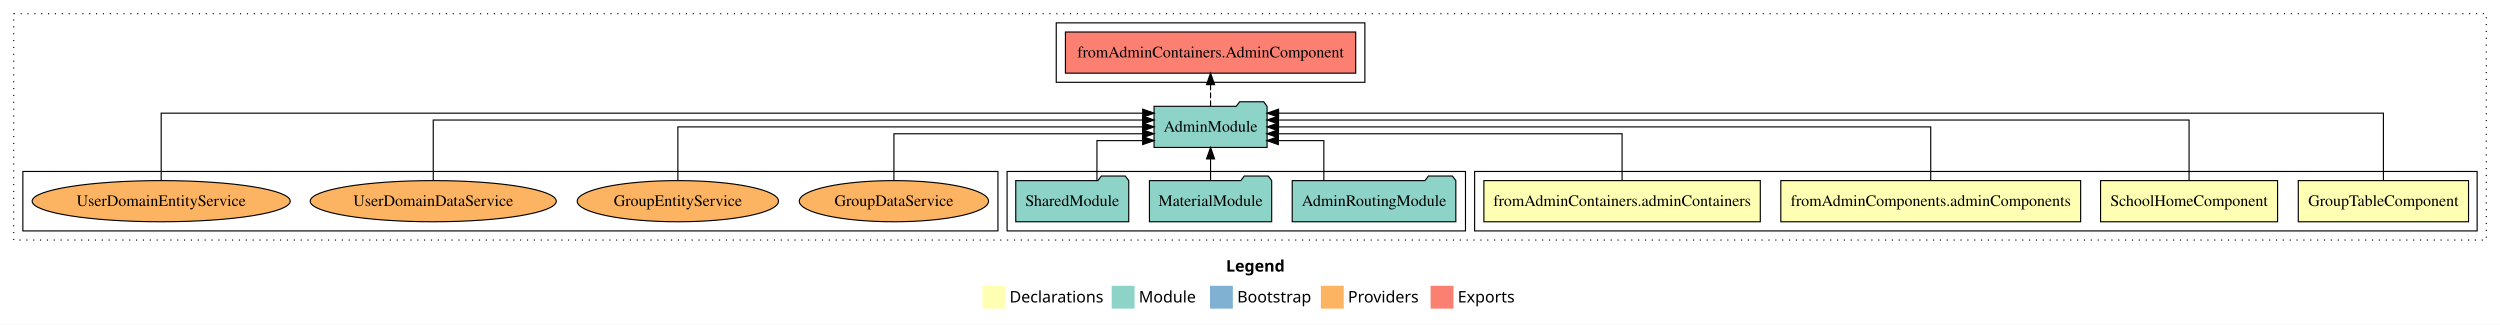
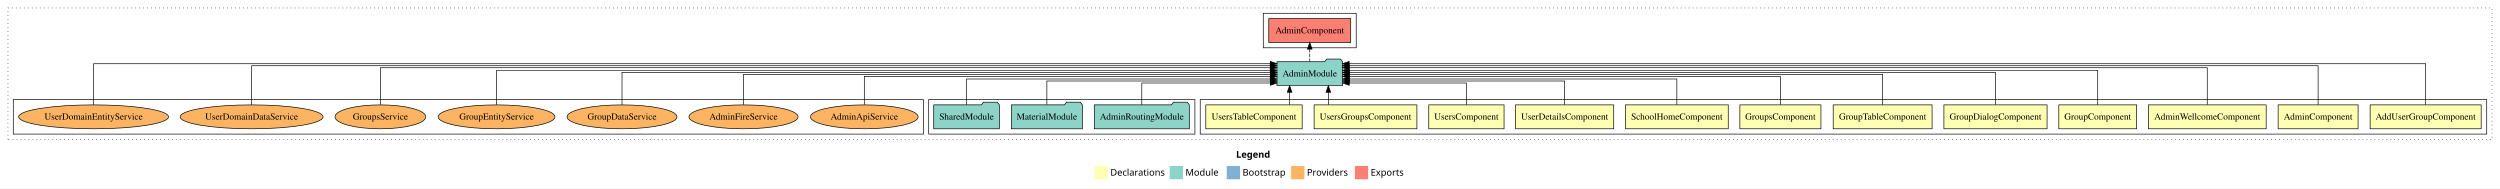
- <svg xmlns="http://www.w3.org/2000/svg" width="2187pt" height="284pt" viewBox="0.00 0.00 2187.00 284.00">
+ <svg xmlns="http://www.w3.org/2000/svg" width="3766pt" height="284pt" viewBox="0.00 0.00 3766.00 284.00">
  <g id="graph0" class="graph" transform="scale(1 1) rotate(0) translate(4 280)">
-     <polygon fill="white" stroke="transparent" points="-4,4 -4,-280 2183,-280 2183,4 -4,4" />
-     <text text-anchor="start" x="1068.51" y="-42.4" font-family="sans-serif" font-weight="bold" font-size="14.00">Legend</text>
-     <polygon fill="#ffffb3" stroke="transparent" points="855.5,-10 855.5,-30 875.5,-30 875.5,-10 855.5,-10" />
-     <text text-anchor="start" x="879.13" y="-15.4" font-family="sans-serif" font-size="14.00">  Declarations</text>
-     <polygon fill="#8dd3c7" stroke="transparent" points="968.5,-10 968.5,-30 988.5,-30 988.5,-10 968.5,-10" />
-     <text text-anchor="start" x="992.23" y="-15.4" font-family="sans-serif" font-size="14.00">  Module</text>
-     <polygon fill="#80b1d3" stroke="transparent" points="1054.5,-10 1054.5,-30 1074.5,-30 1074.5,-10 1054.5,-10" />
-     <text text-anchor="start" x="1078.28" y="-15.4" font-family="sans-serif" font-size="14.00">  Bootstrap</text>
-     <polygon fill="#fdb462" stroke="transparent" points="1151.5,-10 1151.5,-30 1171.5,-30 1171.5,-10 1151.5,-10" />
-     <text text-anchor="start" x="1175.17" y="-15.4" font-family="sans-serif" font-size="14.00">  Providers</text>
-     <polygon fill="#fb8072" stroke="transparent" points="1247.5,-10 1247.5,-30 1267.5,-30 1267.5,-10 1247.5,-10" />
-     <text text-anchor="start" x="1271.23" y="-15.4" font-family="sans-serif" font-size="14.00">  Exports</text>
+     <polygon fill="white" stroke="transparent" points="-4,4 -4,-280 3762,-280 3762,4 -4,4" />
+     <text text-anchor="start" x="1858.01" y="-42.4" font-family="sans-serif" font-weight="bold" font-size="14.00">Legend</text>
+     <polygon fill="#ffffb3" stroke="transparent" points="1645,-10 1645,-30 1665,-30 1665,-10 1645,-10" />
+     <text text-anchor="start" x="1668.63" y="-15.4" font-family="sans-serif" font-size="14.00">  Declarations</text>
+     <polygon fill="#8dd3c7" stroke="transparent" points="1758,-10 1758,-30 1778,-30 1778,-10 1758,-10" />
+     <text text-anchor="start" x="1781.73" y="-15.4" font-family="sans-serif" font-size="14.00">  Module</text>
+     <polygon fill="#80b1d3" stroke="transparent" points="1844,-10 1844,-30 1864,-30 1864,-10 1844,-10" />
+     <text text-anchor="start" x="1867.78" y="-15.4" font-family="sans-serif" font-size="14.00">  Bootstrap</text>
+     <polygon fill="#fdb462" stroke="transparent" points="1941,-10 1941,-30 1961,-30 1961,-10 1941,-10" />
+     <text text-anchor="start" x="1964.67" y="-15.4" font-family="sans-serif" font-size="14.00">  Providers</text>
+     <polygon fill="#fb8072" stroke="transparent" points="2037,-10 2037,-30 2057,-30 2057,-10 2037,-10" />
+     <text text-anchor="start" x="2060.73" y="-15.4" font-family="sans-serif" font-size="14.00">  Exports</text>
    <g id="clust1" class="cluster">
-       <polygon fill="none" stroke="black" stroke-dasharray="1,5" points="8,-70 8,-268 2171,-268 2171,-70 8,-70" />
+       <polygon fill="none" stroke="black" stroke-dasharray="1,5" points="8,-70 8,-268 3750,-268 3750,-70 8,-70" />
    </g>
    <g id="clust2" class="cluster">
-       <polygon fill="none" stroke="black" points="1286,-78 1286,-130 2163,-130 2163,-78 1286,-78" />
-     </g>
-     <g id="clust8" class="cluster">
-       <polygon fill="none" stroke="black" points="920,-208 920,-260 1190,-260 1190,-208 920,-208" />
-     </g>
-     <g id="clust7" class="cluster">
-       <polygon fill="none" stroke="black" points="877,-78 877,-130 1278,-130 1278,-78 877,-78" />
-     </g>
-     <g id="clust10" class="cluster">
-       <polygon fill="none" stroke="black" points="16,-78 16,-130 869,-130 869,-78 16,-78" />
+       <polygon fill="none" stroke="black" points="1804,-78 1804,-130 3742,-130 3742,-78 1804,-78" />
+     </g>
+     <g id="clust16" class="cluster">
+       <polygon fill="none" stroke="black" points="1899,-208 1899,-260 2039,-260 2039,-208 1899,-208" />
+     </g>
+     <g id="clust15" class="cluster">
+       <polygon fill="none" stroke="black" points="1395,-78 1395,-130 1796,-130 1796,-78 1395,-78" />
+     </g>
+     <g id="clust18" class="cluster">
+       <polygon fill="none" stroke="black" points="16,-78 16,-130 1387,-130 1387,-78 16,-78" />
    </g>
    <g id="node1" class="node">
-       <polygon fill="#ffffb3" stroke="black" points="2155.47,-122 2006.53,-122 2006.53,-86 2155.47,-86 2155.47,-122" />
-       <text text-anchor="middle" x="2081" y="-99.8" font-family="Times,serif" font-size="14.00">GroupTableComponent</text>
+       <polygon fill="#ffffb3" stroke="black" points="3733.63,-122 3566.37,-122 3566.37,-86 3733.63,-86 3733.63,-122" />
+       <text text-anchor="middle" x="3650" y="-99.8" font-family="Times,serif" font-size="14.00">AddUserGroupComponent</text>
+     </g>
+     <g id="node13" class="node">
+       <polygon fill="#8dd3c7" stroke="black" points="2018.44,-187 2015.44,-191 1994.44,-191 1991.44,-187 1919.56,-187 1919.56,-151 2018.44,-151 2018.44,-187" />
+       <text text-anchor="middle" x="1969" y="-164.8" font-family="Times,serif" font-size="14.00">AdminModule</text>
+     </g>
+     <g id="edge1" class="edge">
+       <path fill="none" stroke="black" d="M3650,-122.15C3650,-145.76 3650,-184 3650,-184 3650,-184 2028.4,-184 2028.4,-184" />
+       <polygon fill="black" stroke="black" points="2028.4,-180.5 2018.4,-184 2028.4,-187.5 2028.4,-180.5" />
+     </g>
+     <g id="node2" class="node">
+       <polygon fill="#ffffb3" stroke="black" points="3548.22,-122 3427.78,-122 3427.78,-86 3548.22,-86 3548.22,-122" />
+       <text text-anchor="middle" x="3488" y="-99.8" font-family="Times,serif" font-size="14.00">AdminComponent</text>
+     </g>
+     <g id="edge2" class="edge">
+       <path fill="none" stroke="black" d="M3488,-122.25C3488,-145.02 3488,-181 3488,-181 3488,-181 2028.25,-181 2028.25,-181" />
+       <polygon fill="black" stroke="black" points="2028.25,-177.5 2018.25,-181 2028.25,-184.5 2028.25,-177.5" />
+     </g>
+     <g id="node3" class="node">
+       <polygon fill="#ffffb3" stroke="black" points="3409.75,-122 3232.25,-122 3232.25,-86 3409.75,-86 3409.75,-122" />
+       <text text-anchor="middle" x="3321" y="-99.8" font-family="Times,serif" font-size="14.00">AdminWellcomeComponent</text>
+     </g>
+     <g id="edge3" class="edge">
+       <path fill="none" stroke="black" d="M3321,-122.29C3321,-144.21 3321,-178 3321,-178 3321,-178 2028.32,-178 2028.32,-178" />
+       <polygon fill="black" stroke="black" points="2028.32,-174.5 2018.32,-178 2028.32,-181.5 2028.32,-174.5" />
+     </g>
+     <g id="node4" class="node">
+       <polygon fill="#ffffb3" stroke="black" points="3214.6,-122 3097.4,-122 3097.4,-86 3214.6,-86 3214.6,-122" />
+       <text text-anchor="middle" x="3156" y="-99.8" font-family="Times,serif" font-size="14.00">GroupComponent</text>
+     </g>
+     <g id="edge4" class="edge">
+       <path fill="none" stroke="black" d="M3156,-122.03C3156,-142.77 3156,-174 3156,-174 3156,-174 2028.49,-174 2028.49,-174" />
+       <polygon fill="black" stroke="black" points="2028.49,-170.5 2018.49,-174 2028.49,-177.5 2028.49,-170.5" />
    </g>
    <g id="node5" class="node">
-       <polygon fill="#8dd3c7" stroke="black" points="1104.44,-187 1101.44,-191 1080.44,-191 1077.44,-187 1005.56,-187 1005.56,-151 1104.44,-151 1104.44,-187" />
-       <text text-anchor="middle" x="1055" y="-164.8" font-family="Times,serif" font-size="14.00">AdminModule</text>
-     </g>
-     <g id="edge1" class="edge">
-       <path fill="none" stroke="black" d="M2081,-122.25C2081,-145.02 2081,-181 2081,-181 2081,-181 1114.49,-181 1114.49,-181" />
-       <polygon fill="black" stroke="black" points="1114.49,-177.5 1104.49,-181 1114.49,-184.5 1114.49,-177.5" />
-     </g>
-     <g id="node2" class="node">
-       <polygon fill="#ffffb3" stroke="black" points="1988.43,-122 1833.57,-122 1833.57,-86 1988.43,-86 1988.43,-122" />
-       <text text-anchor="middle" x="1911" y="-99.8" font-family="Times,serif" font-size="14.00">SchoolHomeComponent</text>
-     </g>
-     <g id="edge2" class="edge">
-       <path fill="none" stroke="black" d="M1911,-122.28C1911,-143.32 1911,-175 1911,-175 1911,-175 1114.41,-175 1114.41,-175" />
-       <polygon fill="black" stroke="black" points="1114.41,-171.5 1104.41,-175 1114.41,-178.5 1114.41,-171.5" />
-     </g>
-     <g id="node3" class="node">
-       <polygon fill="#ffffb3" stroke="black" points="1816.15,-122 1553.85,-122 1553.85,-86 1816.15,-86 1816.15,-122" />
-       <text text-anchor="middle" x="1685" y="-99.8" font-family="Times,serif" font-size="14.00">fromAdminComponents.adminComponents</text>
-     </g>
-     <g id="edge3" class="edge">
-       <path fill="none" stroke="black" d="M1685,-122.11C1685,-141.34 1685,-169 1685,-169 1685,-169 1114.44,-169 1114.44,-169" />
-       <polygon fill="black" stroke="black" points="1114.44,-165.5 1104.44,-169 1114.44,-172.5 1114.44,-165.5" />
-     </g>
-     <g id="node4" class="node">
-       <polygon fill="#ffffb3" stroke="black" points="1535.9,-122 1294.1,-122 1294.1,-86 1535.9,-86 1535.9,-122" />
-       <text text-anchor="middle" x="1415" y="-99.8" font-family="Times,serif" font-size="14.00">fromAdminContainers.adminContainers</text>
-     </g>
-     <g id="edge4" class="edge">
-       <path fill="none" stroke="black" d="M1415,-122.02C1415,-139.37 1415,-163 1415,-163 1415,-163 1114.3,-163 1114.3,-163" />
-       <polygon fill="black" stroke="black" points="1114.3,-159.5 1104.3,-163 1114.3,-166.5 1114.3,-159.5" />
+       <polygon fill="#ffffb3" stroke="black" points="3079.7,-122 2924.3,-122 2924.3,-86 3079.7,-86 3079.7,-122" />
+       <text text-anchor="middle" x="3002" y="-99.8" font-family="Times,serif" font-size="14.00">GroupDialogComponent</text>
+     </g>
+     <g id="edge5" class="edge">
+       <path fill="none" stroke="black" d="M3002,-122.31C3002,-142.15 3002,-171 3002,-171 3002,-171 2028.48,-171 2028.48,-171" />
+       <polygon fill="black" stroke="black" points="2028.48,-167.5 2018.48,-171 2028.48,-174.5 2028.48,-167.5" />
+     </g>
+     <g id="node6" class="node">
+       <polygon fill="#ffffb3" stroke="black" points="2906.47,-122 2757.53,-122 2757.53,-86 2906.47,-86 2906.47,-122" />
+       <text text-anchor="middle" x="2832" y="-99.8" font-family="Times,serif" font-size="14.00">GroupTableComponent</text>
+     </g>
+     <g id="edge6" class="edge">
+       <path fill="none" stroke="black" d="M2832,-122.17C2832,-141.09 2832,-168 2832,-168 2832,-168 2028.5,-168 2028.5,-168" />
+       <polygon fill="black" stroke="black" points="2028.5,-164.5 2018.5,-168 2028.5,-171.5 2028.5,-164.5" />
+     </g>
+     <g id="node7" class="node">
+       <polygon fill="#ffffb3" stroke="black" points="2739.05,-122 2616.95,-122 2616.95,-86 2739.05,-86 2739.05,-122" />
+       <text text-anchor="middle" x="2678" y="-99.8" font-family="Times,serif" font-size="14.00">GroupsComponent</text>
+     </g>
+     <g id="edge7" class="edge">
+       <path fill="none" stroke="black" d="M2678,-122.3C2678,-140.27 2678,-165 2678,-165 2678,-165 2028.29,-165 2028.29,-165" />
+       <polygon fill="black" stroke="black" points="2028.29,-161.5 2018.29,-165 2028.29,-168.5 2028.29,-161.5" />
+     </g>
+     <g id="node8" class="node">
+       <polygon fill="#ffffb3" stroke="black" points="2599.43,-122 2444.57,-122 2444.57,-86 2599.43,-86 2599.43,-122" />
+       <text text-anchor="middle" x="2522" y="-99.8" font-family="Times,serif" font-size="14.00">SchoolHomeComponent</text>
+     </g>
+     <g id="edge8" class="edge">
+       <path fill="none" stroke="black" d="M2522,-122.04C2522,-138.73 2522,-161 2522,-161 2522,-161 2028.56,-161 2028.56,-161" />
+       <polygon fill="black" stroke="black" points="2028.56,-157.5 2018.56,-161 2028.56,-164.5 2028.56,-157.5" />
    </g>
    <g id="node9" class="node">
-       <polygon fill="#fb8072" stroke="black" points="1181.97,-252 928.03,-252 928.03,-216 1181.97,-216 1181.97,-252" />
-       <text text-anchor="middle" x="1055" y="-229.8" font-family="Times,serif" font-size="14.00">fromAdminContainers.AdminComponent </text>
-     </g>
-     <g id="edge8" class="edge">
-       <path fill="none" stroke="black" stroke-dasharray="5,2" d="M1055,-187.11C1055,-187.11 1055,-205.99 1055,-205.99" />
-       <polygon fill="black" stroke="black" points="1051.5,-205.99 1055,-215.99 1058.5,-205.99 1051.5,-205.99" />
-     </g>
-     <g id="node6" class="node">
-       <polygon fill="#8dd3c7" stroke="black" points="1269.56,-122 1266.56,-126 1245.56,-126 1242.56,-122 1126.44,-122 1126.44,-86 1269.56,-86 1269.56,-122" />
-       <text text-anchor="middle" x="1198" y="-99.8" font-family="Times,serif" font-size="14.00">AdminRoutingModule</text>
-     </g>
-     <g id="edge5" class="edge">
-       <path fill="none" stroke="black" d="M1154.1,-122.24C1154.1,-137.57 1154.1,-157 1154.1,-157 1154.1,-157 1114.26,-157 1114.26,-157" />
-       <polygon fill="black" stroke="black" points="1114.26,-153.5 1104.26,-157 1114.26,-160.5 1114.26,-153.5" />
-     </g>
-     <g id="node7" class="node">
-       <polygon fill="#8dd3c7" stroke="black" points="1108.47,-122 1105.47,-126 1084.47,-126 1081.47,-122 1001.53,-122 1001.53,-86 1108.47,-86 1108.47,-122" />
-       <text text-anchor="middle" x="1055" y="-99.8" font-family="Times,serif" font-size="14.00">MaterialModule</text>
-     </g>
-     <g id="edge6" class="edge">
-       <path fill="none" stroke="black" d="M1055,-122.11C1055,-122.11 1055,-140.99 1055,-140.99" />
-       <polygon fill="black" stroke="black" points="1051.5,-140.99 1055,-150.99 1058.5,-140.99 1051.5,-140.99" />
-     </g>
-     <g id="node8" class="node">
-       <polygon fill="#8dd3c7" stroke="black" points="983.42,-122 980.42,-126 959.42,-126 956.42,-122 884.58,-122 884.58,-86 983.42,-86 983.42,-122" />
-       <text text-anchor="middle" x="934" y="-99.8" font-family="Times,serif" font-size="14.00">SharedModule</text>
-     </g>
-     <g id="edge7" class="edge">
-       <path fill="none" stroke="black" d="M955.61,-122.24C955.61,-137.57 955.61,-157 955.61,-157 955.61,-157 995.6,-157 995.6,-157" />
-       <polygon fill="black" stroke="black" points="995.6,-160.5 1005.6,-157 995.6,-153.5 995.6,-160.5" />
+       <polygon fill="#ffffb3" stroke="black" points="2426.91,-122 2279.09,-122 2279.09,-86 2426.91,-86 2426.91,-122" />
+       <text text-anchor="middle" x="2353" y="-99.8" font-family="Times,serif" font-size="14.00">UserDetailsComponent</text>
+     </g>
+     <g id="edge9" class="edge">
+       <path fill="none" stroke="black" d="M2353,-122.28C2353,-137.95 2353,-158 2353,-158 2353,-158 2028.42,-158 2028.42,-158" />
+       <polygon fill="black" stroke="black" points="2028.42,-154.5 2018.42,-158 2028.42,-161.5 2028.42,-154.5" />
    </g>
    <g id="node10" class="node">
-       <ellipse fill="#fdb462" stroke="black" cx="778" cy="-104" rx="82.78" ry="18" />
-       <text text-anchor="middle" x="778" y="-99.8" font-family="Times,serif" font-size="14.00">GroupDataService</text>
-     </g>
-     <g id="edge9" class="edge">
-       <path fill="none" stroke="black" d="M778,-122.02C778,-139.37 778,-163 778,-163 778,-163 995.48,-163 995.48,-163" />
-       <polygon fill="black" stroke="black" points="995.48,-166.5 1005.48,-163 995.48,-159.5 995.48,-166.5" />
+       <polygon fill="#ffffb3" stroke="black" points="2261.7,-122 2148.3,-122 2148.3,-86 2261.7,-86 2261.7,-122" />
+       <text text-anchor="middle" x="2205" y="-99.8" font-family="Times,serif" font-size="14.00">UsersComponent</text>
+     </g>
+     <g id="edge10" class="edge">
+       <path fill="none" stroke="black" d="M2205,-122.12C2205,-136.78 2205,-155 2205,-155 2205,-155 2028.47,-155 2028.47,-155" />
+       <polygon fill="black" stroke="black" points="2028.47,-151.5 2018.47,-155 2028.47,-158.5 2028.47,-151.5" />
    </g>
    <g id="node11" class="node">
-       <ellipse fill="#fdb462" stroke="black" cx="589" cy="-104" rx="88.04" ry="18" />
-       <text text-anchor="middle" x="589" y="-99.8" font-family="Times,serif" font-size="14.00">GroupEntityService</text>
-     </g>
-     <g id="edge10" class="edge">
-       <path fill="none" stroke="black" d="M589,-122.11C589,-141.34 589,-169 589,-169 589,-169 995.57,-169 995.57,-169" />
-       <polygon fill="black" stroke="black" points="995.57,-172.5 1005.57,-169 995.57,-165.5 995.57,-172.5" />
+       <polygon fill="#ffffb3" stroke="black" points="2130.42,-122 1975.58,-122 1975.58,-86 2130.42,-86 2130.42,-122" />
+       <text text-anchor="middle" x="2053" y="-99.8" font-family="Times,serif" font-size="14.00">UsersGroupsComponent</text>
+     </g>
+     <g id="edge11" class="edge">
+       <path fill="none" stroke="black" d="M1997.01,-122.11C1997.01,-122.11 1997.01,-140.99 1997.01,-140.99" />
+       <polygon fill="black" stroke="black" points="1993.51,-140.99 1997.01,-150.99 2000.51,-140.99 1993.51,-140.99" />
    </g>
    <g id="node12" class="node">
+       <polygon fill="#ffffb3" stroke="black" points="1957.58,-122 1812.42,-122 1812.42,-86 1957.58,-86 1957.58,-122" />
+       <text text-anchor="middle" x="1885" y="-99.8" font-family="Times,serif" font-size="14.00">UsersTableComponent</text>
+     </g>
+     <g id="edge12" class="edge">
+       <path fill="none" stroke="black" d="M1938.66,-122.11C1938.66,-122.11 1938.66,-140.99 1938.66,-140.99" />
+       <polygon fill="black" stroke="black" points="1935.16,-140.99 1938.66,-150.99 1942.16,-140.99 1935.16,-140.99" />
+     </g>
+     <g id="node17" class="node">
+       <polygon fill="#fb8072" stroke="black" points="2030.72,-252 1907.28,-252 1907.28,-216 2030.72,-216 2030.72,-252" />
+       <text text-anchor="middle" x="1969" y="-229.8" font-family="Times,serif" font-size="14.00">AdminComponent </text>
+     </g>
+     <g id="edge16" class="edge">
+       <path fill="none" stroke="black" stroke-dasharray="5,2" d="M1969,-187.11C1969,-187.11 1969,-205.99 1969,-205.99" />
+       <polygon fill="black" stroke="black" points="1965.5,-205.99 1969,-215.99 1972.5,-205.99 1965.5,-205.99" />
+     </g>
+     <g id="node14" class="node">
+       <polygon fill="#8dd3c7" stroke="black" points="1787.56,-122 1784.56,-126 1763.56,-126 1760.56,-122 1644.44,-122 1644.44,-86 1787.56,-86 1787.56,-122" />
+       <text text-anchor="middle" x="1716" y="-99.8" font-family="Times,serif" font-size="14.00">AdminRoutingModule</text>
+     </g>
+     <g id="edge13" class="edge">
+       <path fill="none" stroke="black" d="M1716,-122.12C1716,-136.78 1716,-155 1716,-155 1716,-155 1909.62,-155 1909.62,-155" />
+       <polygon fill="black" stroke="black" points="1909.62,-158.5 1919.62,-155 1909.62,-151.5 1909.62,-158.5" />
+     </g>
+     <g id="node15" class="node">
+       <polygon fill="#8dd3c7" stroke="black" points="1626.47,-122 1623.47,-126 1602.47,-126 1599.47,-122 1519.53,-122 1519.53,-86 1626.47,-86 1626.47,-122" />
+       <text text-anchor="middle" x="1573" y="-99.8" font-family="Times,serif" font-size="14.00">MaterialModule</text>
+     </g>
+     <g id="edge14" class="edge">
+       <path fill="none" stroke="black" d="M1573,-122.28C1573,-137.95 1573,-158 1573,-158 1573,-158 1909.65,-158 1909.65,-158" />
+       <polygon fill="black" stroke="black" points="1909.65,-161.5 1919.65,-158 1909.65,-154.5 1909.65,-161.5" />
+     </g>
+     <g id="node16" class="node">
+       <polygon fill="#8dd3c7" stroke="black" points="1501.42,-122 1498.42,-126 1477.42,-126 1474.42,-122 1402.58,-122 1402.58,-86 1501.42,-86 1501.42,-122" />
+       <text text-anchor="middle" x="1452" y="-99.8" font-family="Times,serif" font-size="14.00">SharedModule</text>
+     </g>
+     <g id="edge15" class="edge">
+       <path fill="none" stroke="black" d="M1452,-122.04C1452,-138.73 1452,-161 1452,-161 1452,-161 1909.43,-161 1909.43,-161" />
+       <polygon fill="black" stroke="black" points="1909.43,-164.5 1919.43,-161 1909.43,-157.5 1909.43,-164.5" />
+     </g>
+     <g id="node18" class="node">
+       <ellipse fill="#fdb462" stroke="black" cx="1298" cy="-104" rx="81.1" ry="18" />
+       <text text-anchor="middle" x="1298" y="-99.8" font-family="Times,serif" font-size="14.00">AdminApiService</text>
+     </g>
+     <g id="edge17" class="edge">
+       <path fill="none" stroke="black" d="M1298,-122.3C1298,-140.27 1298,-165 1298,-165 1298,-165 1909.66,-165 1909.66,-165" />
+       <polygon fill="black" stroke="black" points="1909.66,-168.5 1919.66,-165 1909.66,-161.5 1909.66,-168.5" />
+     </g>
+     <g id="node19" class="node">
+       <ellipse fill="#fdb462" stroke="black" cx="1116" cy="-104" rx="82.24" ry="18" />
+       <text text-anchor="middle" x="1116" y="-99.8" font-family="Times,serif" font-size="14.00">AdminFireService</text>
+     </g>
+     <g id="edge18" class="edge">
+       <path fill="none" stroke="black" d="M1116,-122.17C1116,-141.09 1116,-168 1116,-168 1116,-168 1909.76,-168 1909.76,-168" />
+       <polygon fill="black" stroke="black" points="1909.76,-171.5 1919.76,-168 1909.76,-164.5 1909.76,-171.5" />
+     </g>
+     <g id="node20" class="node">
+       <ellipse fill="#fdb462" stroke="black" cx="933" cy="-104" rx="82.78" ry="18" />
+       <text text-anchor="middle" x="933" y="-99.8" font-family="Times,serif" font-size="14.00">GroupDataService</text>
+     </g>
+     <g id="edge19" class="edge">
+       <path fill="none" stroke="black" d="M933,-122.31C933,-142.15 933,-171 933,-171 933,-171 1909.73,-171 1909.73,-171" />
+       <polygon fill="black" stroke="black" points="1909.73,-174.5 1919.73,-171 1909.73,-167.5 1909.73,-174.5" />
+     </g>
+     <g id="node21" class="node">
+       <ellipse fill="#fdb462" stroke="black" cx="744" cy="-104" rx="88.04" ry="18" />
+       <text text-anchor="middle" x="744" y="-99.8" font-family="Times,serif" font-size="14.00">GroupEntityService</text>
+     </g>
+     <g id="edge20" class="edge">
+       <path fill="none" stroke="black" d="M744,-122.03C744,-142.77 744,-174 744,-174 744,-174 1909.46,-174 1909.46,-174" />
+       <polygon fill="black" stroke="black" points="1909.46,-177.5 1919.46,-174 1909.46,-170.5 1909.46,-177.5" />
+     </g>
+     <g id="node22" class="node">
+       <ellipse fill="#fdb462" stroke="black" cx="569" cy="-104" rx="68.34" ry="18" />
+       <text text-anchor="middle" x="569" y="-99.8" font-family="Times,serif" font-size="14.00">GroupsService</text>
+     </g>
+     <g id="edge21" class="edge">
+       <path fill="none" stroke="black" d="M569,-122.29C569,-144.21 569,-178 569,-178 569,-178 1909.58,-178 1909.58,-178" />
+       <polygon fill="black" stroke="black" points="1909.58,-181.5 1919.58,-178 1909.58,-174.5 1909.58,-181.5" />
+     </g>
+     <g id="node23" class="node">
      <ellipse fill="#fdb462" stroke="black" cx="375" cy="-104" rx="107.62" ry="18" />
      <text text-anchor="middle" x="375" y="-99.8" font-family="Times,serif" font-size="14.00">UserDomainDataService</text>
    </g>
-     <g id="edge11" class="edge">
-       <path fill="none" stroke="black" d="M375,-122.28C375,-143.32 375,-175 375,-175 375,-175 995.55,-175 995.55,-175" />
-       <polygon fill="black" stroke="black" points="995.55,-178.5 1005.55,-175 995.55,-171.5 995.55,-178.5" />
-     </g>
-     <g id="node13" class="node">
+     <g id="edge22" class="edge">
+       <path fill="none" stroke="black" d="M375,-122.25C375,-145.02 375,-181 375,-181 375,-181 1909.55,-181 1909.55,-181" />
+       <polygon fill="black" stroke="black" points="1909.55,-184.5 1919.55,-181 1909.55,-177.5 1909.55,-184.5" />
+     </g>
+     <g id="node24" class="node">
      <ellipse fill="#fdb462" stroke="black" cx="137" cy="-104" rx="112.88" ry="18" />
      <text text-anchor="middle" x="137" y="-99.8" font-family="Times,serif" font-size="14.00">UserDomainEntityService</text>
    </g>
-     <g id="edge12" class="edge">
-       <path fill="none" stroke="black" d="M137,-122.25C137,-145.02 137,-181 137,-181 137,-181 995.64,-181 995.64,-181" />
-       <polygon fill="black" stroke="black" points="995.64,-184.5 1005.64,-181 995.64,-177.5 995.64,-184.5" />
+     <g id="edge23" class="edge">
+       <path fill="none" stroke="black" d="M137,-122.15C137,-145.76 137,-184 137,-184 137,-184 1909.52,-184 1909.52,-184" />
+       <polygon fill="black" stroke="black" points="1909.52,-187.5 1919.52,-184 1909.52,-180.5 1909.52,-187.5" />
    </g>
  </g>
</svg>
